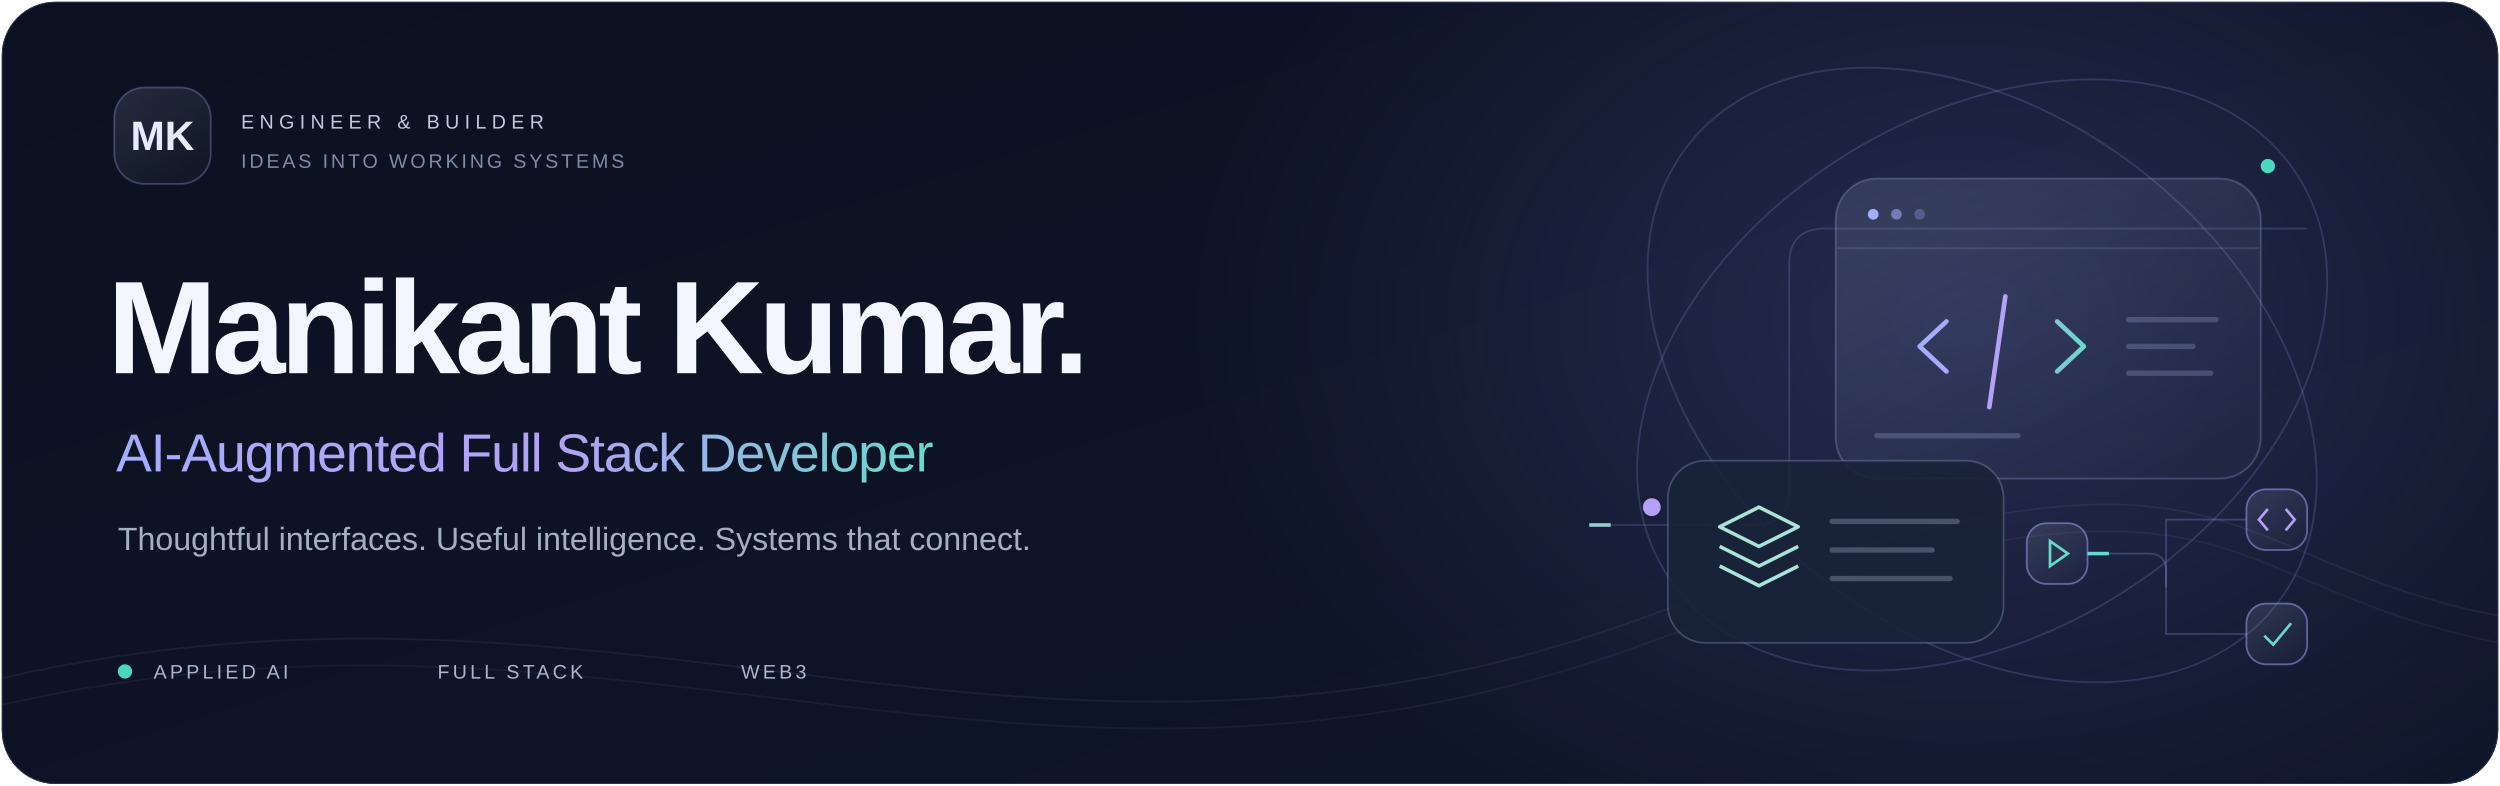
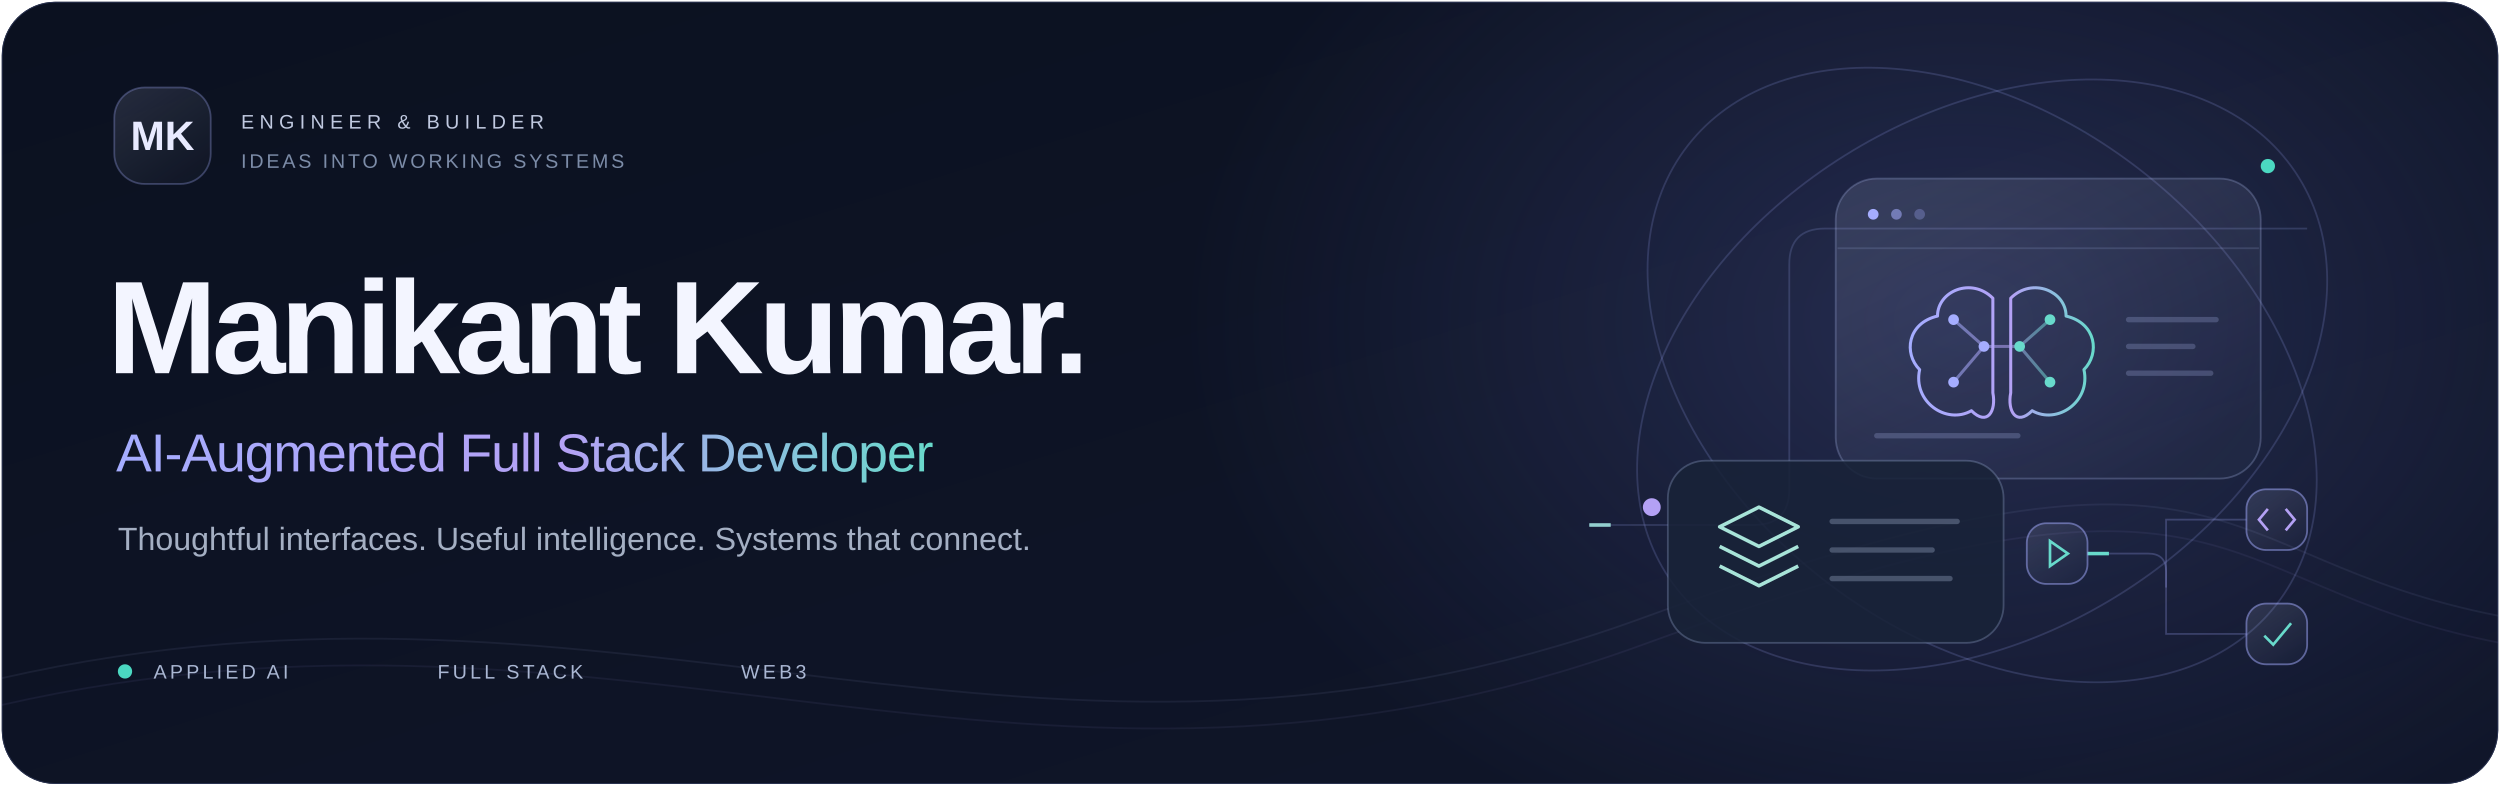
<svg xmlns="http://www.w3.org/2000/svg" width="1400" height="440" viewBox="0 0 1400 440" role="img" aria-labelledby="title desc">
  <defs>
    <linearGradient id="bg" x2="1" y2="1">
      <stop stop-color="#0b1120" />
      <stop offset="1" stop-color="#10162a" />
    </linearGradient>
    <linearGradient id="accent">
      <stop stop-color="#a5adff" />
      <stop offset=".55" stop-color="#b4a1f5" />
      <stop offset="1" stop-color="#68dacb" />
    </linearGradient>
    <linearGradient id="glass" x2=".7" y2="1">
      <stop stop-color="#d5dfff" stop-opacity=".13" />
      <stop offset="1" stop-color="#d5dfff" stop-opacity=".025" />
    </linearGradient>
    <radialGradient id="glow">
      <stop stop-color="#818cf8" stop-opacity=".2" />
      <stop offset="1" stop-color="#818cf8" stop-opacity="0" />
    </radialGradient>
    <clipPath id="bounds">
      <rect x="1" y="1" width="1398" height="438" rx="30" />
    </clipPath>
  </defs>
  <style>
    .orbit{transform-origin:1110px 210px;animation:orbit 42s linear infinite}
    .float{animation:float 9s ease-in-out infinite}.reverse{animation-delay:-4.5s}
    .signal{stroke-dasharray:12 700;animation:signal 10s linear infinite}
    .pulse{animation:pulse 5s ease-in-out infinite}
    .workflow-node{animation:workflow 8s ease-in-out infinite}.workflow-node.two{animation-delay:-2s}.workflow-node.three{animation-delay:-4s}
+     .neuron{animation:pulse 4.6s ease-in-out infinite}.neuron.second{animation-delay:-2.3s}
    @keyframes orbit{to{transform:rotate(360deg)}}@keyframes float{50%{transform:translateY(-9px)}}
    @keyframes signal{to{stroke-dashoffset:-712}}@keyframes pulse{50%{opacity:.35}}
    @keyframes workflow{50%{opacity:.4;transform:translateY(-4px)}}
-     @media(prefers-reduced-motion:reduce){.orbit,.float,.signal,.pulse,.workflow-node{animation:none}}
+     @media(prefers-reduced-motion:reduce){.orbit,.float,.signal,.pulse,.workflow-node,.neuron{animation:none}}
  </style>
  <g clip-path="url(#bounds)">
    <rect x="1" y="1" width="1398" height="438" rx="30" fill="url(#bg)" stroke="#2b3453" />
    <ellipse cx="1100" cy="180" rx="440" ry="320" fill="url(#glow)" />
    <path d="M0 380C350 300 580 470 920 346S1230 312 1400 345" fill="none" stroke="#8c9ad0" stroke-opacity=".1" />
    <path d="M0 395C350 315 580 485 920 361S1230 327 1400 360" fill="none" stroke="#b4a1f5" stroke-opacity=".07" />
    <g font-family="Segoe UI,Arial,sans-serif">
      <rect x="64" y="49" width="54" height="54" rx="17" fill="url(#glass)" stroke="#a5adff" stroke-opacity=".3" />
      <text x="91" y="84" text-anchor="middle" fill="#e8eaff" font-size="23" font-weight="700">MK</text>
      <text x="135" y="72" fill="#c1cae1" font-size="11" letter-spacing="3">ENGINEER &amp; BUILDER</text>
      <text x="135" y="94" fill="#7c8ca8" font-size="11" letter-spacing="1.6">IDEAS INTO WORKING SYSTEMS</text>
      <text x="60" y="209" fill="#f3f5ff" font-size="74" font-weight="600" letter-spacing="-3">Manikant Kumar.</text>
      <text x="65" y="264" fill="url(#accent)" font-size="30" letter-spacing="-.6">AI-Augmented Full Stack Developer</text>
      <text x="66" y="308" fill="#a4afc3" font-size="18">Thoughtful interfaces. Useful intelligence. Systems that connect.</text>
      <g font-size="11" letter-spacing="1.8" fill="#aab7d3">
        <circle class="pulse" cx="70" cy="376" r="4" fill="#4bd8c1" />
        <text x="86" y="380">APPLIED AI</text>
        <text x="245" y="380">FULL STACK</text>
        <text x="415" y="380">WEB3</text>
      </g>
    </g>
    <g class="orbit" fill="none" stroke="#a5adff" stroke-opacity=".18">
      <ellipse cx="1110" cy="210" rx="209" ry="145" transform="rotate(-32 1110 210)" />
      <ellipse cx="1110" cy="210" rx="209" ry="145" transform="rotate(38 1110 210)" />
      <circle cx="925" cy="284" r="5" fill="#b4a1f5" stroke="none" />
      <circle cx="1270" cy="93" r="4" fill="#4bd8c1" stroke="none" />
    </g>
    <path d="M890 294H982Q1002 294 1002 274V148Q1002 128 1022 128H1292" fill="none" stroke="#8d9ade" stroke-opacity=".22" />
    <path class="signal" d="M890 294H982Q1002 294 1002 274V148Q1002 128 1022 128H1292" fill="none" stroke="#93cfcf" stroke-width="2" />
    <g class="float">
      <rect x="1028" y="100" width="238" height="168" rx="23" fill="url(#glass)" stroke="#aab9ef" stroke-opacity=".27" />
      <path d="M1029 139H1265" stroke="#adbbef" stroke-opacity=".16" />
      <g fill="#a5adff">
        <circle cx="1049" cy="120" r="3" />
        <circle cx="1062" cy="120" r="3" opacity=".55" />
        <circle cx="1075" cy="120" r="3" opacity=".3" />
      </g>
-       <g fill="none" stroke="url(#accent)" stroke-width="2.6" stroke-linecap="round" stroke-linejoin="round">
-         <path d="m1090 180-15 14 15 14m62-28 15 14-15 14m-29-42-9 62" />
+       <g fill="none" stroke="url(#accent)" stroke-width="1.7" stroke-linecap="round" stroke-linejoin="round">
+         <path d="M1116 167c-12-12-31-4-31 10-17 4-19 21-10 30-4 18 15 31 29 23 9 9 14 0 12-10Zm10 0c12-12 31-4 31 10 17 4 19 21 10 30 4 18-15 31-29 23-9 9-14 0-12-10Z" />
+         <path d="m1094 179 17 15-17 20m54-35-17 15 17 20m-37-20h20" stroke-opacity=".55" />
+       </g>
+       <g class="neuron" fill="#a5adff">
+         <circle cx="1094" cy="179" r="3" />
+         <circle cx="1111" cy="194" r="3" />
+         <circle cx="1094" cy="214" r="3" />
+       </g>
+       <g class="neuron second" fill="#68dacb">
+         <circle cx="1148" cy="179" r="3" />
+         <circle cx="1131" cy="194" r="3" />
+         <circle cx="1148" cy="214" r="3" />
      </g>
      <path d="M1192 179H1241M1192 194H1228M1192 209H1238M1051 244H1130" stroke="#adbbef" stroke-width="3" stroke-linecap="round" stroke-opacity=".25" />
    </g>
    <g class="float reverse">
      <rect x="934" y="258" width="188" height="102" rx="21" fill="#182238" fill-opacity=".88" stroke="#9eb1db" stroke-opacity=".3" />
      <g transform="translate(963 281)" fill="none" stroke="#a8e4d9" stroke-width="2" stroke-linejoin="round">
        <path d="m0 14 22-11 22 11-22 11Z" />
        <path d="m0 25 22 11 22-11M0 36l22 11 22-11" />
      </g>
      <path d="M1026 292H1096M1026 308H1082M1026 324H1092" stroke="#b4c4e3" stroke-opacity=".3" stroke-width="3" stroke-linecap="round" />
    </g>
    <g fill="none" stroke="#a5adff" stroke-opacity=".25">
      <path d="M1169 310h34q10 0 10 10v35h45" />
      <path d="M1213 329v-38h45" />
    </g>
    <path class="signal" d="M1169 310h34q10 0 10 10v35h45" fill="none" stroke="#68dacb" stroke-width="2" />
    <g transform="translate(1135 293)">
      <g class="workflow-node">
        <rect width="34" height="34" rx="11" fill="url(#glass)" stroke="#a5adff" stroke-opacity=".5" />
        <path d="m13 10 10 7-10 7Z" fill="none" stroke="#68dacb" stroke-width="1.5" />
      </g>
    </g>
    <g transform="translate(1258 274)">
      <g class="workflow-node two">
        <rect width="34" height="34" rx="11" fill="url(#glass)" stroke="#a5adff" stroke-opacity=".5" />
        <path d="m12 11-5 6 5 6m10-12 5 6-5 6" fill="none" stroke="#b4a1f5" stroke-width="1.5" />
      </g>
    </g>
    <g transform="translate(1258 338)">
      <g class="workflow-node three">
        <rect width="34" height="34" rx="11" fill="url(#glass)" stroke="#a5adff" stroke-opacity=".5" />
        <path d="m10 18 5 5 10-12" fill="none" stroke="#68dacb" stroke-width="1.5" />
      </g>
    </g>
  </g>
</svg>
